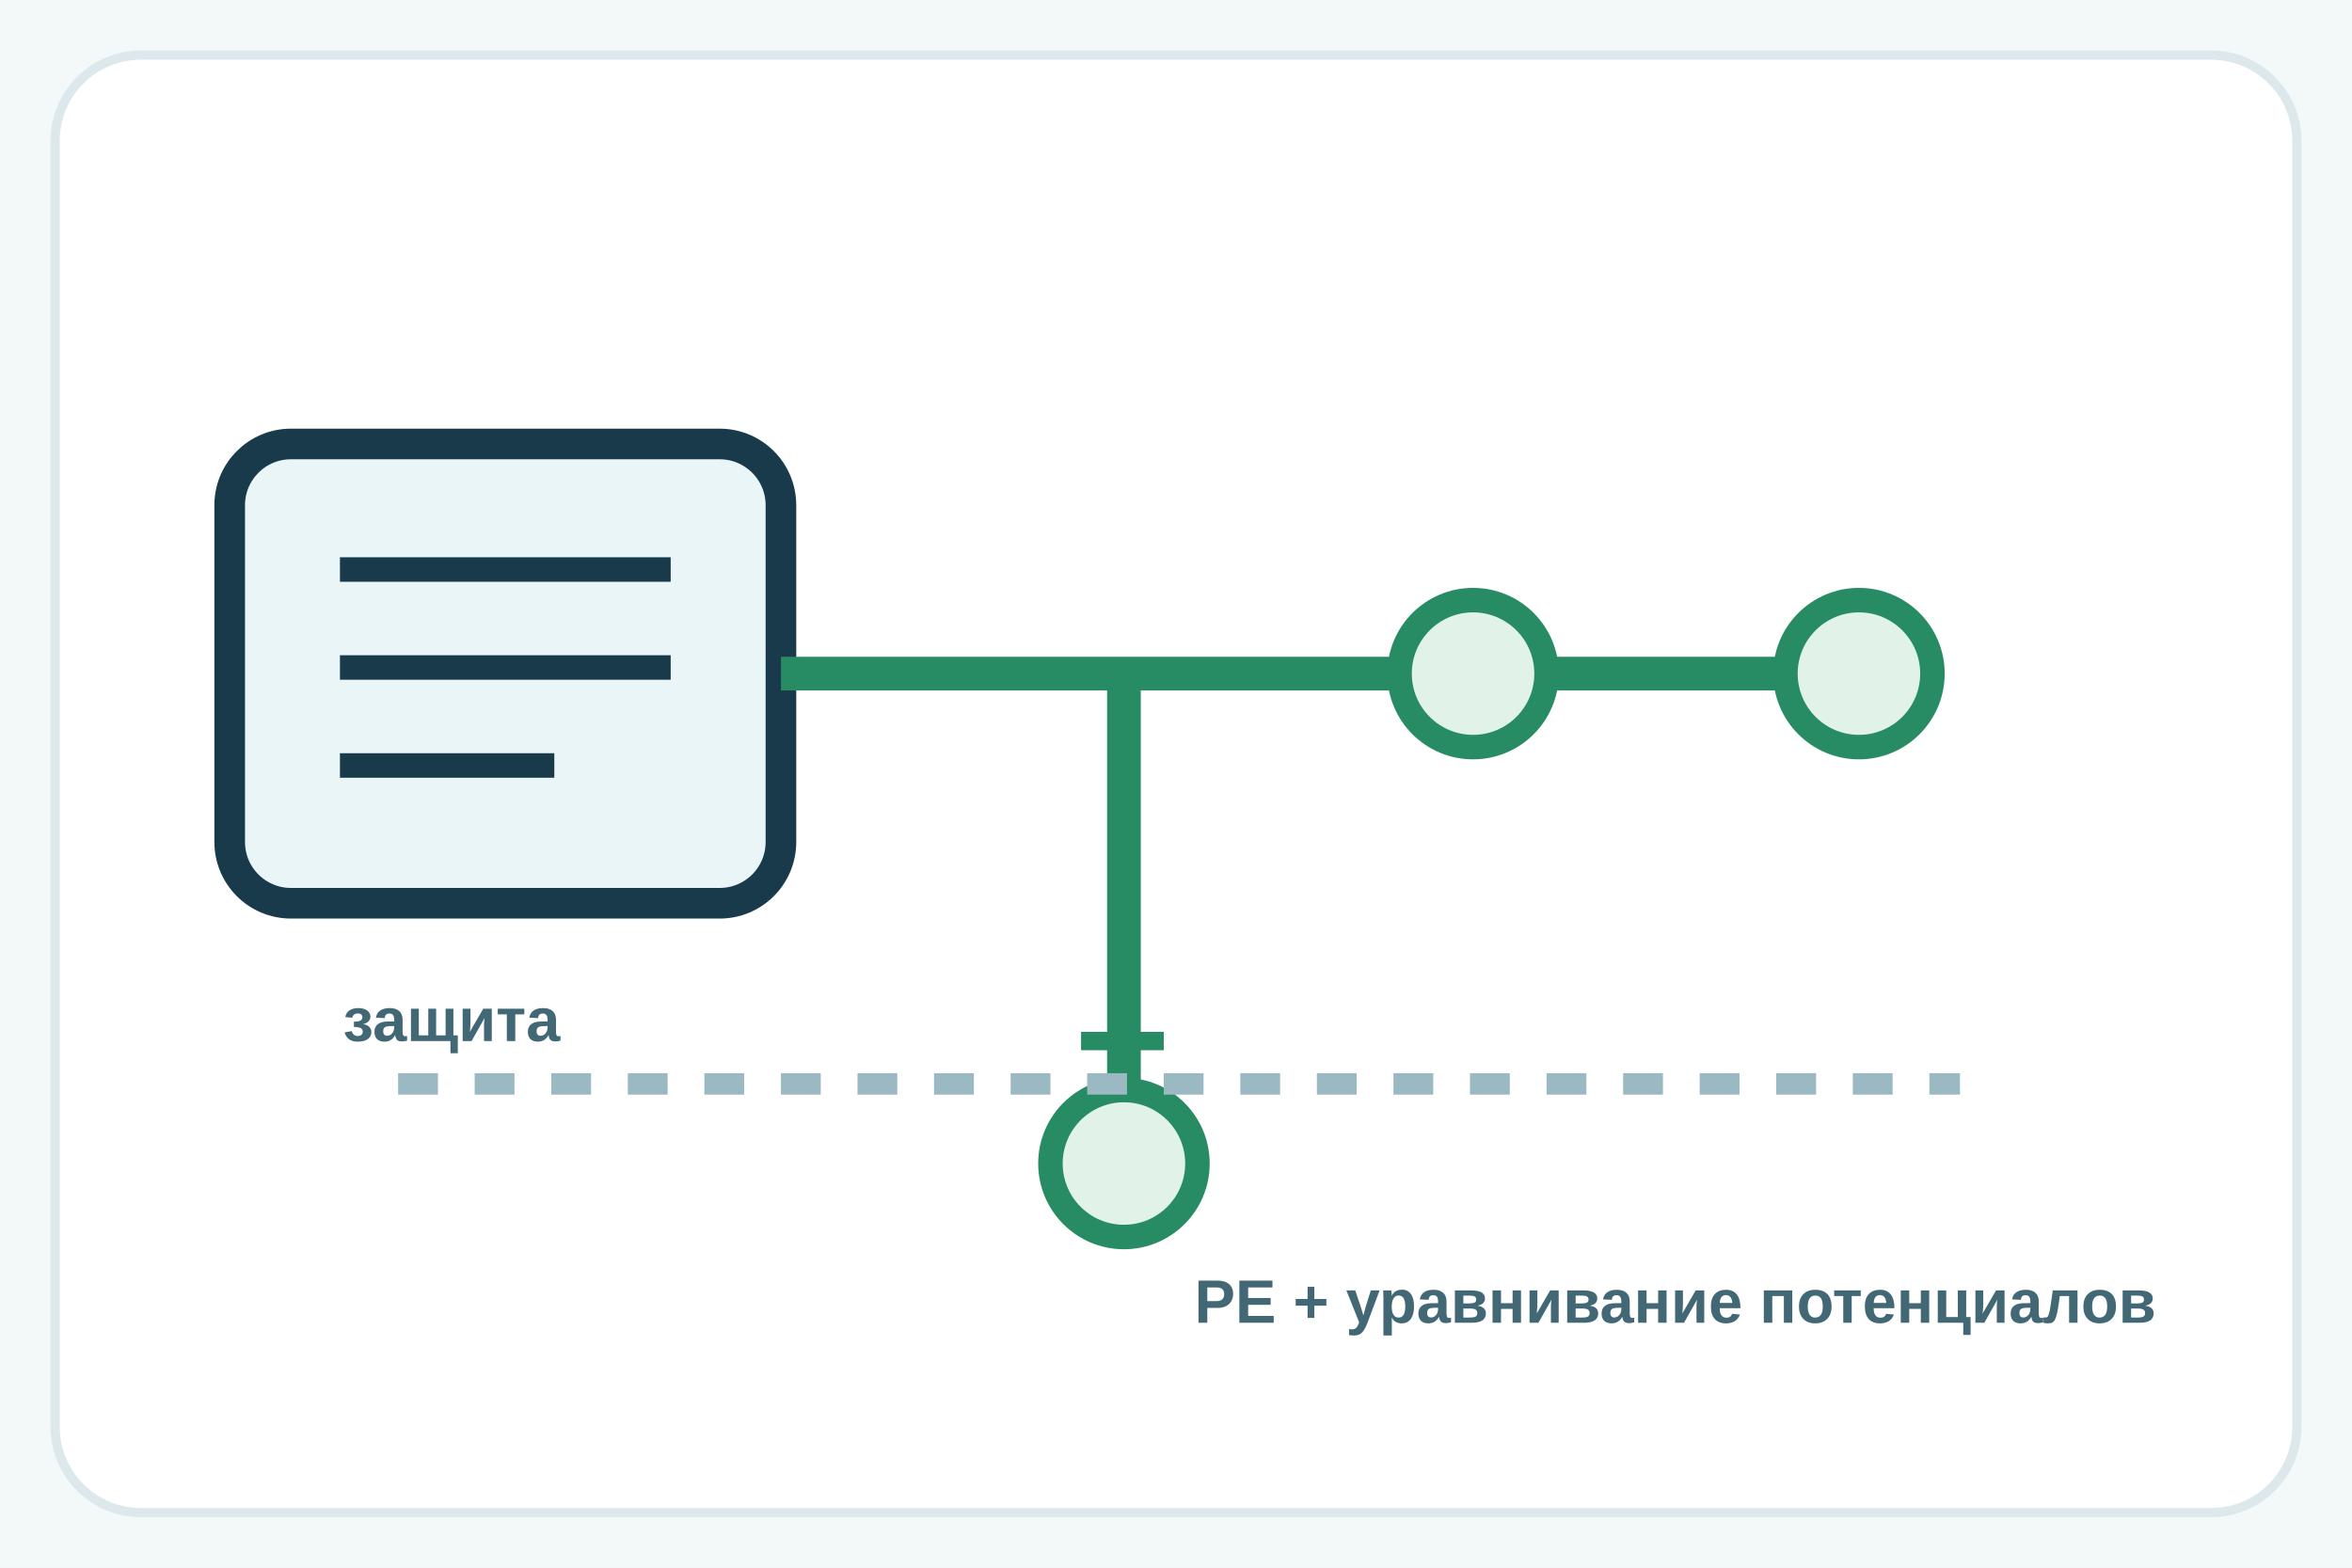
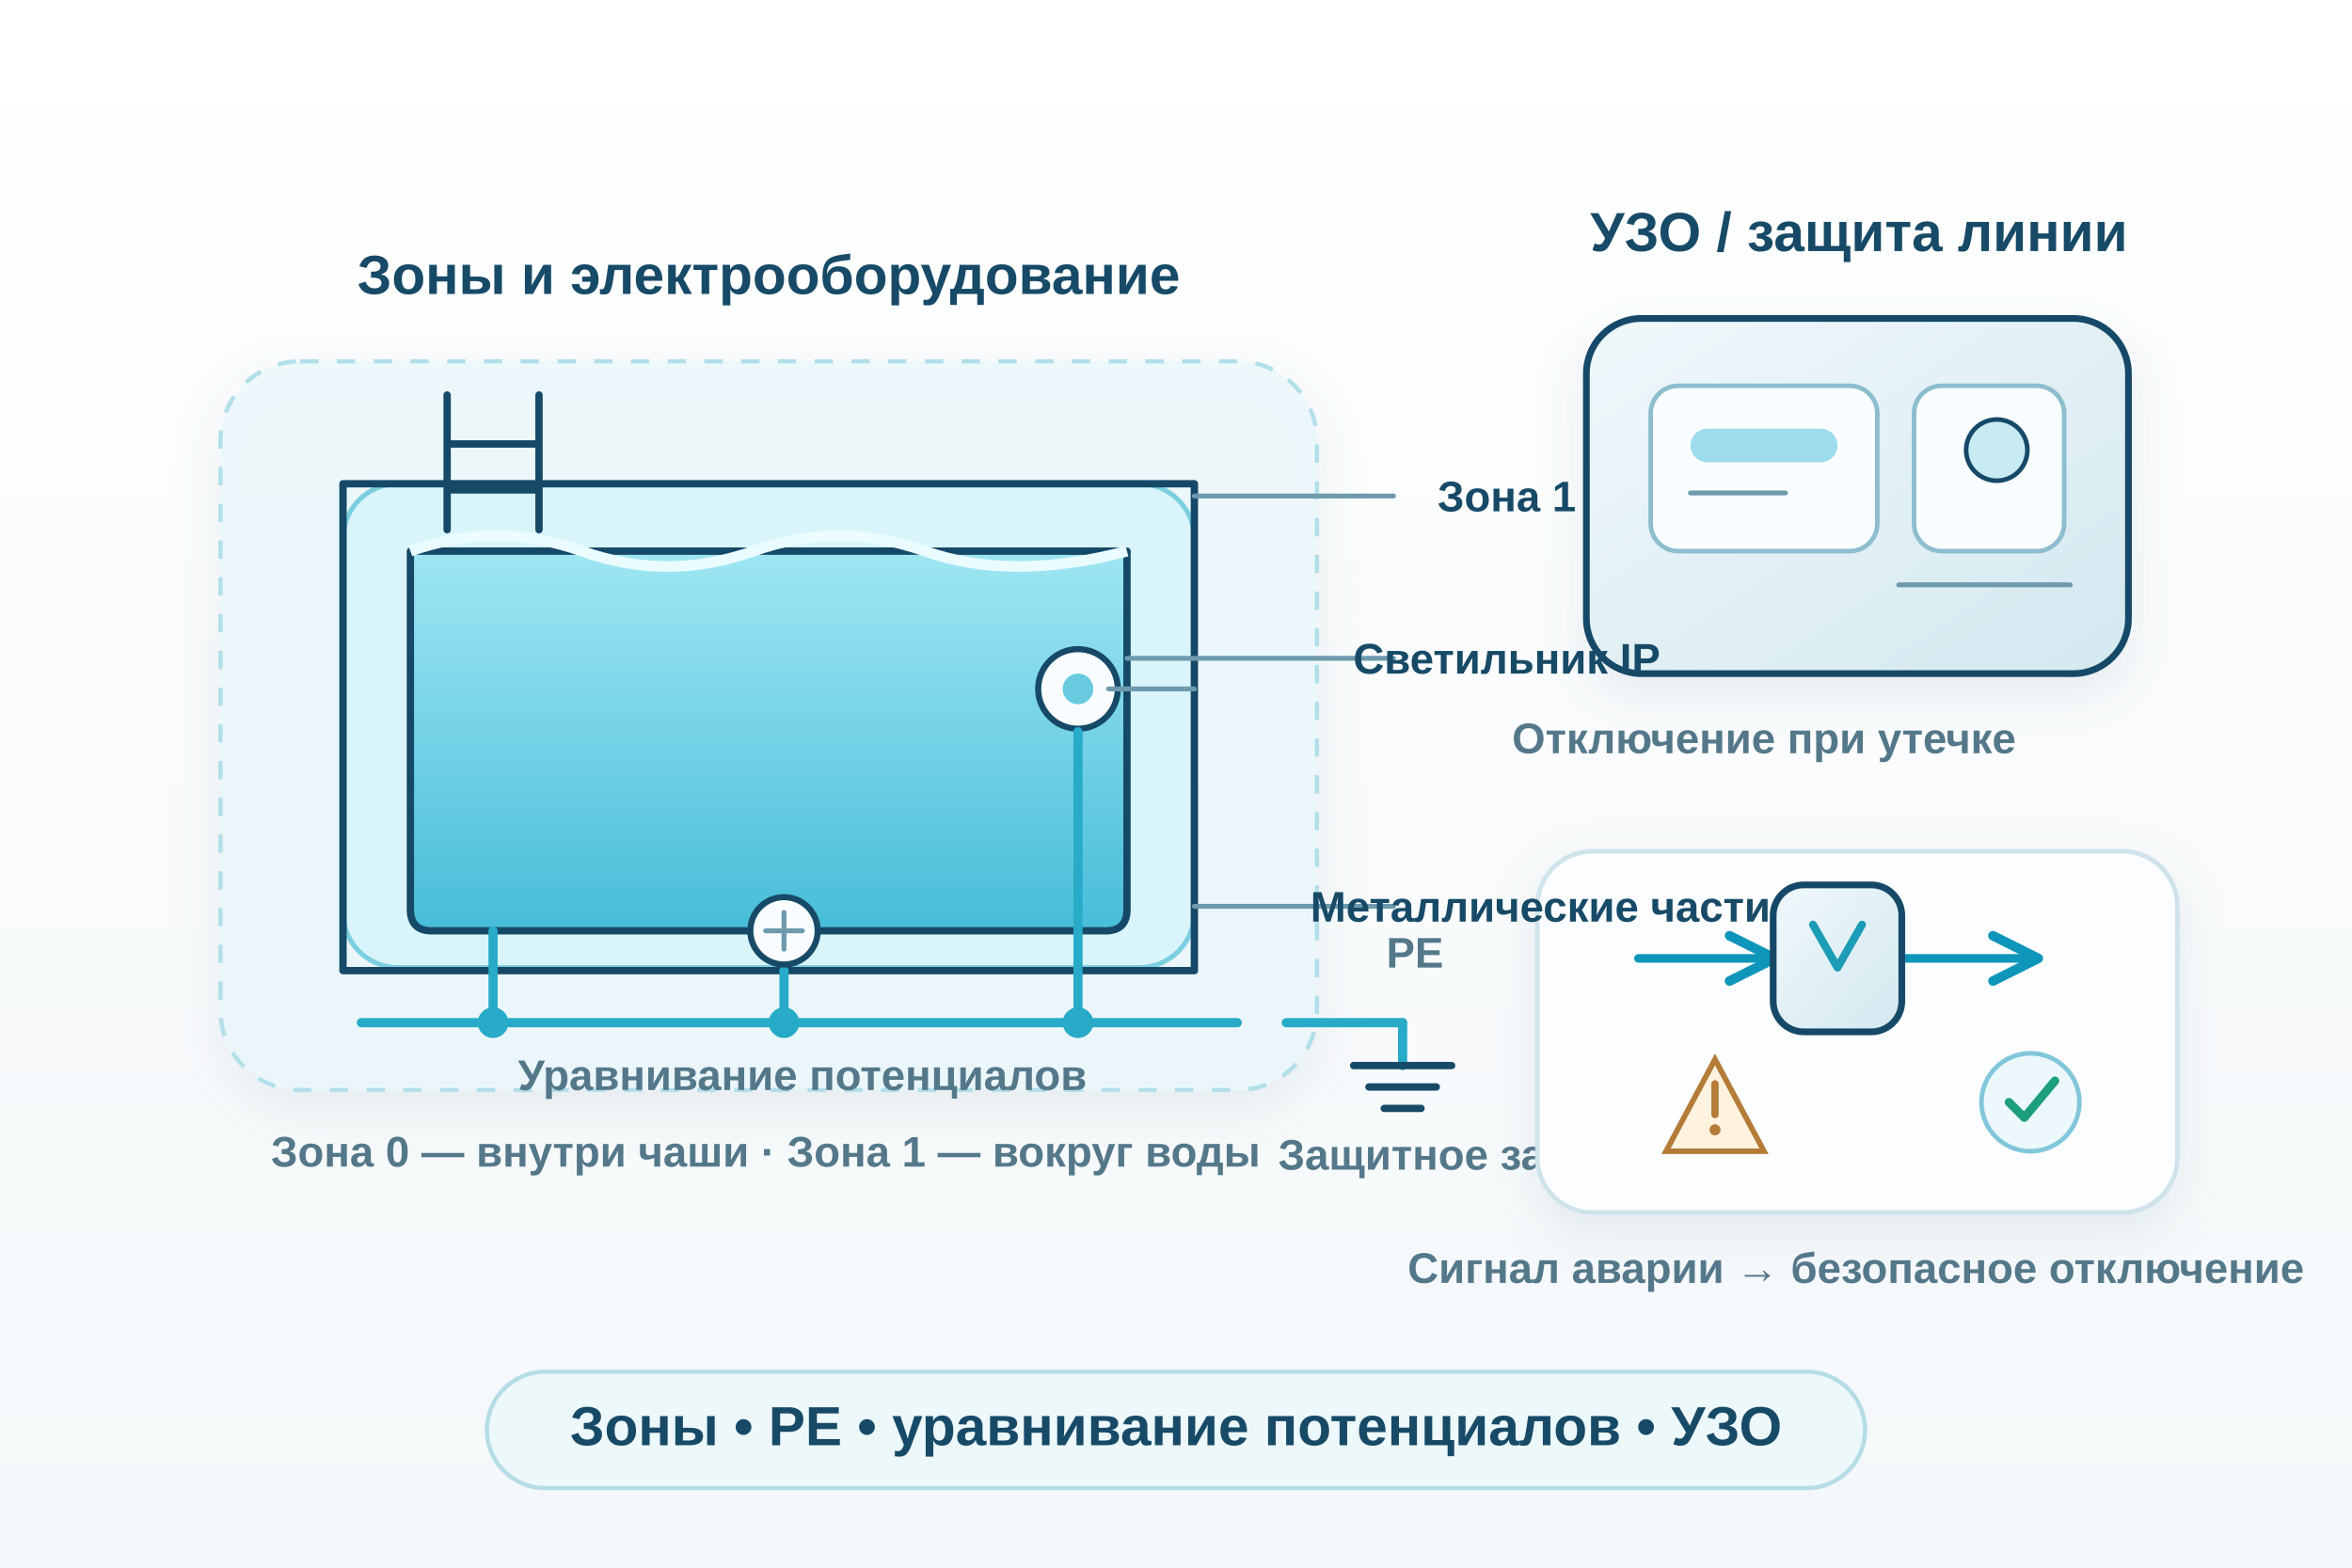
- <svg xmlns="http://www.w3.org/2000/svg" width="768" height="512" viewBox="0 0 768 512">
+ <svg xmlns="http://www.w3.org/2000/svg" width="768" height="512" viewBox="0 0 768 512" role="img" aria-labelledby="title desc">
  <defs>
-     <marker id="arrow" markerWidth="12" markerHeight="12" refX="9" refY="6" orient="auto" markerUnits="userSpaceOnUse">
-       <path d="M1 1l9 5-9 5z" fill="#178e9e" />
+     <linearGradient id="bg" x1="0" y1="0" x2="0" y2="1">
+       <stop offset="0%" stop-color="#ffffff" />
+       <stop offset="100%" stop-color="#f4f8fa" />
+     </linearGradient>
+     <linearGradient id="shell" x1="0" y1="0" x2="1" y2="1">
+       <stop offset="0%" stop-color="#fbfdff" />
+       <stop offset="100%" stop-color="#dcebf2" />
+     </linearGradient>
+     <linearGradient id="water" x1="0" y1="0" x2="0" y2="1">
+       <stop offset="0%" stop-color="#9fe6f3" />
+       <stop offset="100%" stop-color="#47bdd9" />
+     </linearGradient>
+     <linearGradient id="panel" x1="0" y1="0" x2="1" y2="1">
+       <stop offset="0%" stop-color="#eff8fb" />
+       <stop offset="100%" stop-color="#d4e8f0" />
+     </linearGradient>
+     <filter id="shadow" x="-25%" y="-25%" width="150%" height="170%">
+       <feDropShadow dx="0" dy="6" stdDeviation="8" flood-color="#628595" flood-opacity="0.14" />
+     </filter>
+     <marker id="arrow" viewBox="0 0 10 10" refX="8.7" refY="5" markerWidth="6.6" markerHeight="6.6" orient="auto">
+       <path d="M1 1L9 5L1 9" fill="none" stroke="#1196b9" stroke-width="1.7" stroke-linecap="round" stroke-linejoin="round" />
    </marker>
+     <style>
+       .stroke{stroke:#174a67;stroke-width:2.4;stroke-linejoin:round;stroke-linecap:round}
+       .fine{stroke:#6e9aae;stroke-width:1.6;stroke-linejoin:round;stroke-linecap:round;fill:none}
+       .flow{stroke:#1196b9;stroke-width:2.8;stroke-linecap:round;stroke-linejoin:round;fill:none;marker-end:url(#arrow)}
+       .equip{fill:url(#panel);stroke:#174a67;stroke-width:2.2;stroke-linejoin:round;stroke-linecap:round}
+       .zone0{fill:#d8f5fb;fill-opacity:.95;stroke:#7bcfdf;stroke-width:1.6}
+       .zone1{fill:#eaf8fb;fill-opacity:.85;stroke:#b2dfe9;stroke-width:1.4;stroke-dasharray:6 6}
+       .bond{stroke:#27abc8;stroke-width:3;stroke-linecap:round;stroke-linejoin:round;fill:none}
+       .warn{fill:#fff3df;stroke:#b47b38;stroke-width:1.8}
+       .label{font:700 18px Arial,Helvetica,sans-serif;fill:#174a67;text-anchor:middle}
+       .small{font:600 14px Arial,Helvetica,sans-serif;fill:#54788a;text-anchor:middle}
+       .mini{font:700 14px Arial,Helvetica,sans-serif;fill:#174a67;text-anchor:middle}
+     </style>
  </defs>
-   <style>.pipe{fill:#eaf5f7;stroke:#183a4a;stroke-width:14;stroke-linejoin:round}.pipe.thin{stroke-width:10}.water{fill:none;stroke:#2489a8;stroke-width:12;stroke-linecap:round}.water.thin{stroke-width:8}.pool{fill:#cbeef0;stroke:#183a4a;stroke-width:12;stroke-linejoin:round}.soft-stroke{fill:#eaf5f7;stroke:#183a4a;stroke-width:10}.label{font:800 28px "Source Sans Pro",Arial,sans-serif;fill:#183a4a}.small{font:700 20px "Source Sans Pro",Arial,sans-serif;fill:#426775}</style>
-   <rect width="768" height="512" fill="#f3f8f9" />
-   <rect x="18" y="18" width="732" height="476" rx="28" fill="#fff" stroke="#dce8eb" stroke-width="3" />
-   <g>
-     <rect class="soft-stroke" x="75" y="145" width="180" height="150" rx="20" />
-     <path d="M111 186h108m-108 32h108m-108 32h70" stroke="#183a4a" stroke-width="8" />
-     <path d="M255 220h112m0 0v160M366 220h115m0 0h126" fill="none" stroke="#278b63" stroke-width="11" />
-     <circle fill="#e1f3e9" stroke="#278b63" stroke-width="8" cx="367" cy="380" r="24" />
-     <circle fill="#e1f3e9" stroke="#278b63" stroke-width="8" cx="481" cy="220" r="24" />
-     <circle fill="#e1f3e9" stroke="#278b63" stroke-width="8" cx="607" cy="220" r="24" />
-     <path d="M366 354v-27m-13 13h27" stroke="#278b63" stroke-width="6" />
-     <path d="M130 354h510" stroke="#9ab9c2" stroke-width="7" stroke-dasharray="13 12" />
-     <text x="112" y="340" class="small">защита</text>
-     <text x="390" y="432" class="small">PE + уравнивание потенциалов</text>
+   <rect width="768" height="512" fill="url(#bg)" />
+   <g filter="url(#shadow)">
+     <rect x="72" y="118" width="358" height="238" rx="26" class="zone1" />
+     <rect x="112" y="158" width="278" height="158" rx="18" class="zone0" />
+     <path d="M134 180H368V297Q368 304 361 304H141Q134 304 134 297Z" fill="url(#water)" class="stroke" />
+     <path d="M134 180Q162 170 190 180T246 180T302 180T368 180" fill="none" stroke="#eafcff" stroke-width="3.5" />
+     <path d="M112 158H390V317H112Z" fill="none" class="stroke" />
+     <circle cx="352" cy="225" r="13" fill="#f9fdff" stroke="#174a67" stroke-width="2" />
+     <circle cx="352" cy="225" r="5" fill="#67cade" />
+     <path d="M362 225h28" class="fine" />
  </g>
+   <text x="251" y="96" class="label">Зоны и электрооборудование</text>
+   <text x="250" y="381" class="small">Зона 0 — внутри чаши · Зона 1 — вокруг воды</text>
+   <path d="M118 334H404" class="bond" />
+   <circle cx="161" cy="334" r="5" fill="#27abc8" />
+   <circle cx="256" cy="334" r="5" fill="#27abc8" />
+   <circle cx="352" cy="334" r="5" fill="#27abc8" />
+   <text x="262" y="356" class="small">Уравнивание потенциалов</text>
+   <path d="M161 334V304" class="bond" />
+   <path d="M256 334V317" class="bond" />
+   <path d="M352 334V239" class="bond" />
+   <path d="M146 173V129M176 173V129M146 145H176M146 160H176" class="stroke" />
+   <circle cx="256" cy="304" r="11" fill="#f9fdff" stroke="#174a67" stroke-width="2" />
+   <path d="M250 304h12M256 298v12" class="fine" />
+   <g transform="translate(420 318)">
+     <path d="M0 16H38" class="bond" />
+     <path d="M38 16V30" class="bond" />
+     <path d="M22 30H54M27 37H49M32 44H44" class="stroke" />
+     <text x="42" y="-2" class="small" text-anchor="middle">PE</text>
+   </g>
+   <text x="494" y="382" class="small">Защитное заземление</text>
+   <g filter="url(#shadow)">
+     <rect x="518" y="104" width="177" height="116" rx="18" class="equip" />
+     <rect x="539" y="126" width="74" height="54" rx="9" fill="#f9fdff" stroke="#8dbdce" stroke-width="1.5" />
+     <rect x="625" y="126" width="49" height="54" rx="9" fill="#f9fdff" stroke="#8dbdce" stroke-width="1.5" />
+     <circle cx="652" cy="147" r="10" fill="#c8eaf3" stroke="#174a67" stroke-width="1.5" />
+     <rect x="552" y="140" width="48" height="11" rx="5.5" fill="#9fdceb" />
+     <path d="M552 161h31" class="fine" />
+     <path d="M620 191H676" class="fine" />
+   </g>
+   <text x="607" y="82" class="label">УЗО / защита линии</text>
+   <text x="576" y="246" class="small">Отключение при утечке</text>
+   <g filter="url(#shadow)">
+     <rect x="502" y="278" width="209" height="118" rx="18" fill="#fbfdff" stroke="#cfe3ea" stroke-width="1.5" />
+     <path d="M535 313h44" class="flow" />
+     <path d="M621 313h44" class="flow" />
+     <rect x="579" y="289" width="42" height="48" rx="10" class="equip" />
+     <path d="M592 302l8 14 8-14" fill="none" stroke="#1c9cb6" stroke-width="2.6" stroke-linecap="round" stroke-linejoin="round" />
+     <g transform="translate(542 344)">
+       <path d="M18 2L34 32H2Z" class="warn" />
+       <path d="M18 10v10" stroke="#b47b38" stroke-width="2.4" stroke-linecap="round" />
+       <circle cx="18" cy="25" r="1.8" fill="#b47b38" />
+     </g>
+     <g transform="translate(647 344)">
+       <circle cx="16" cy="16" r="16" fill="#ecf8fb" stroke="#82c7d9" stroke-width="1.5" />
+       <path d="M9 16l5 5 10-12" fill="none" stroke="#1e9f7a" stroke-width="2.8" stroke-linecap="round" stroke-linejoin="round" />
+     </g>
+   </g>
+   <text x="606" y="419" class="small">Сигнал аварии → безопасное отключение</text>
+   <path d="M390 162H455" class="fine" />
+   <text x="492" y="167" class="mini">Зона 1</text>
+   <path d="M368 215H455" class="fine" />
+   <text x="492" y="220" class="mini">Светильник IP</text>
+   <path d="M390 296H455" class="fine" />
+   <text x="503" y="301" class="mini">Металлические части</text>
+   <rect x="159" y="448" width="450" height="38" rx="19" fill="#edf8fb" stroke="#b5dce7" stroke-width="1.4" />
+   <text x="384" y="472" class="label" font-size="16">Зоны • PE • уравнивание потенциалов • УЗО</text>
</svg>
